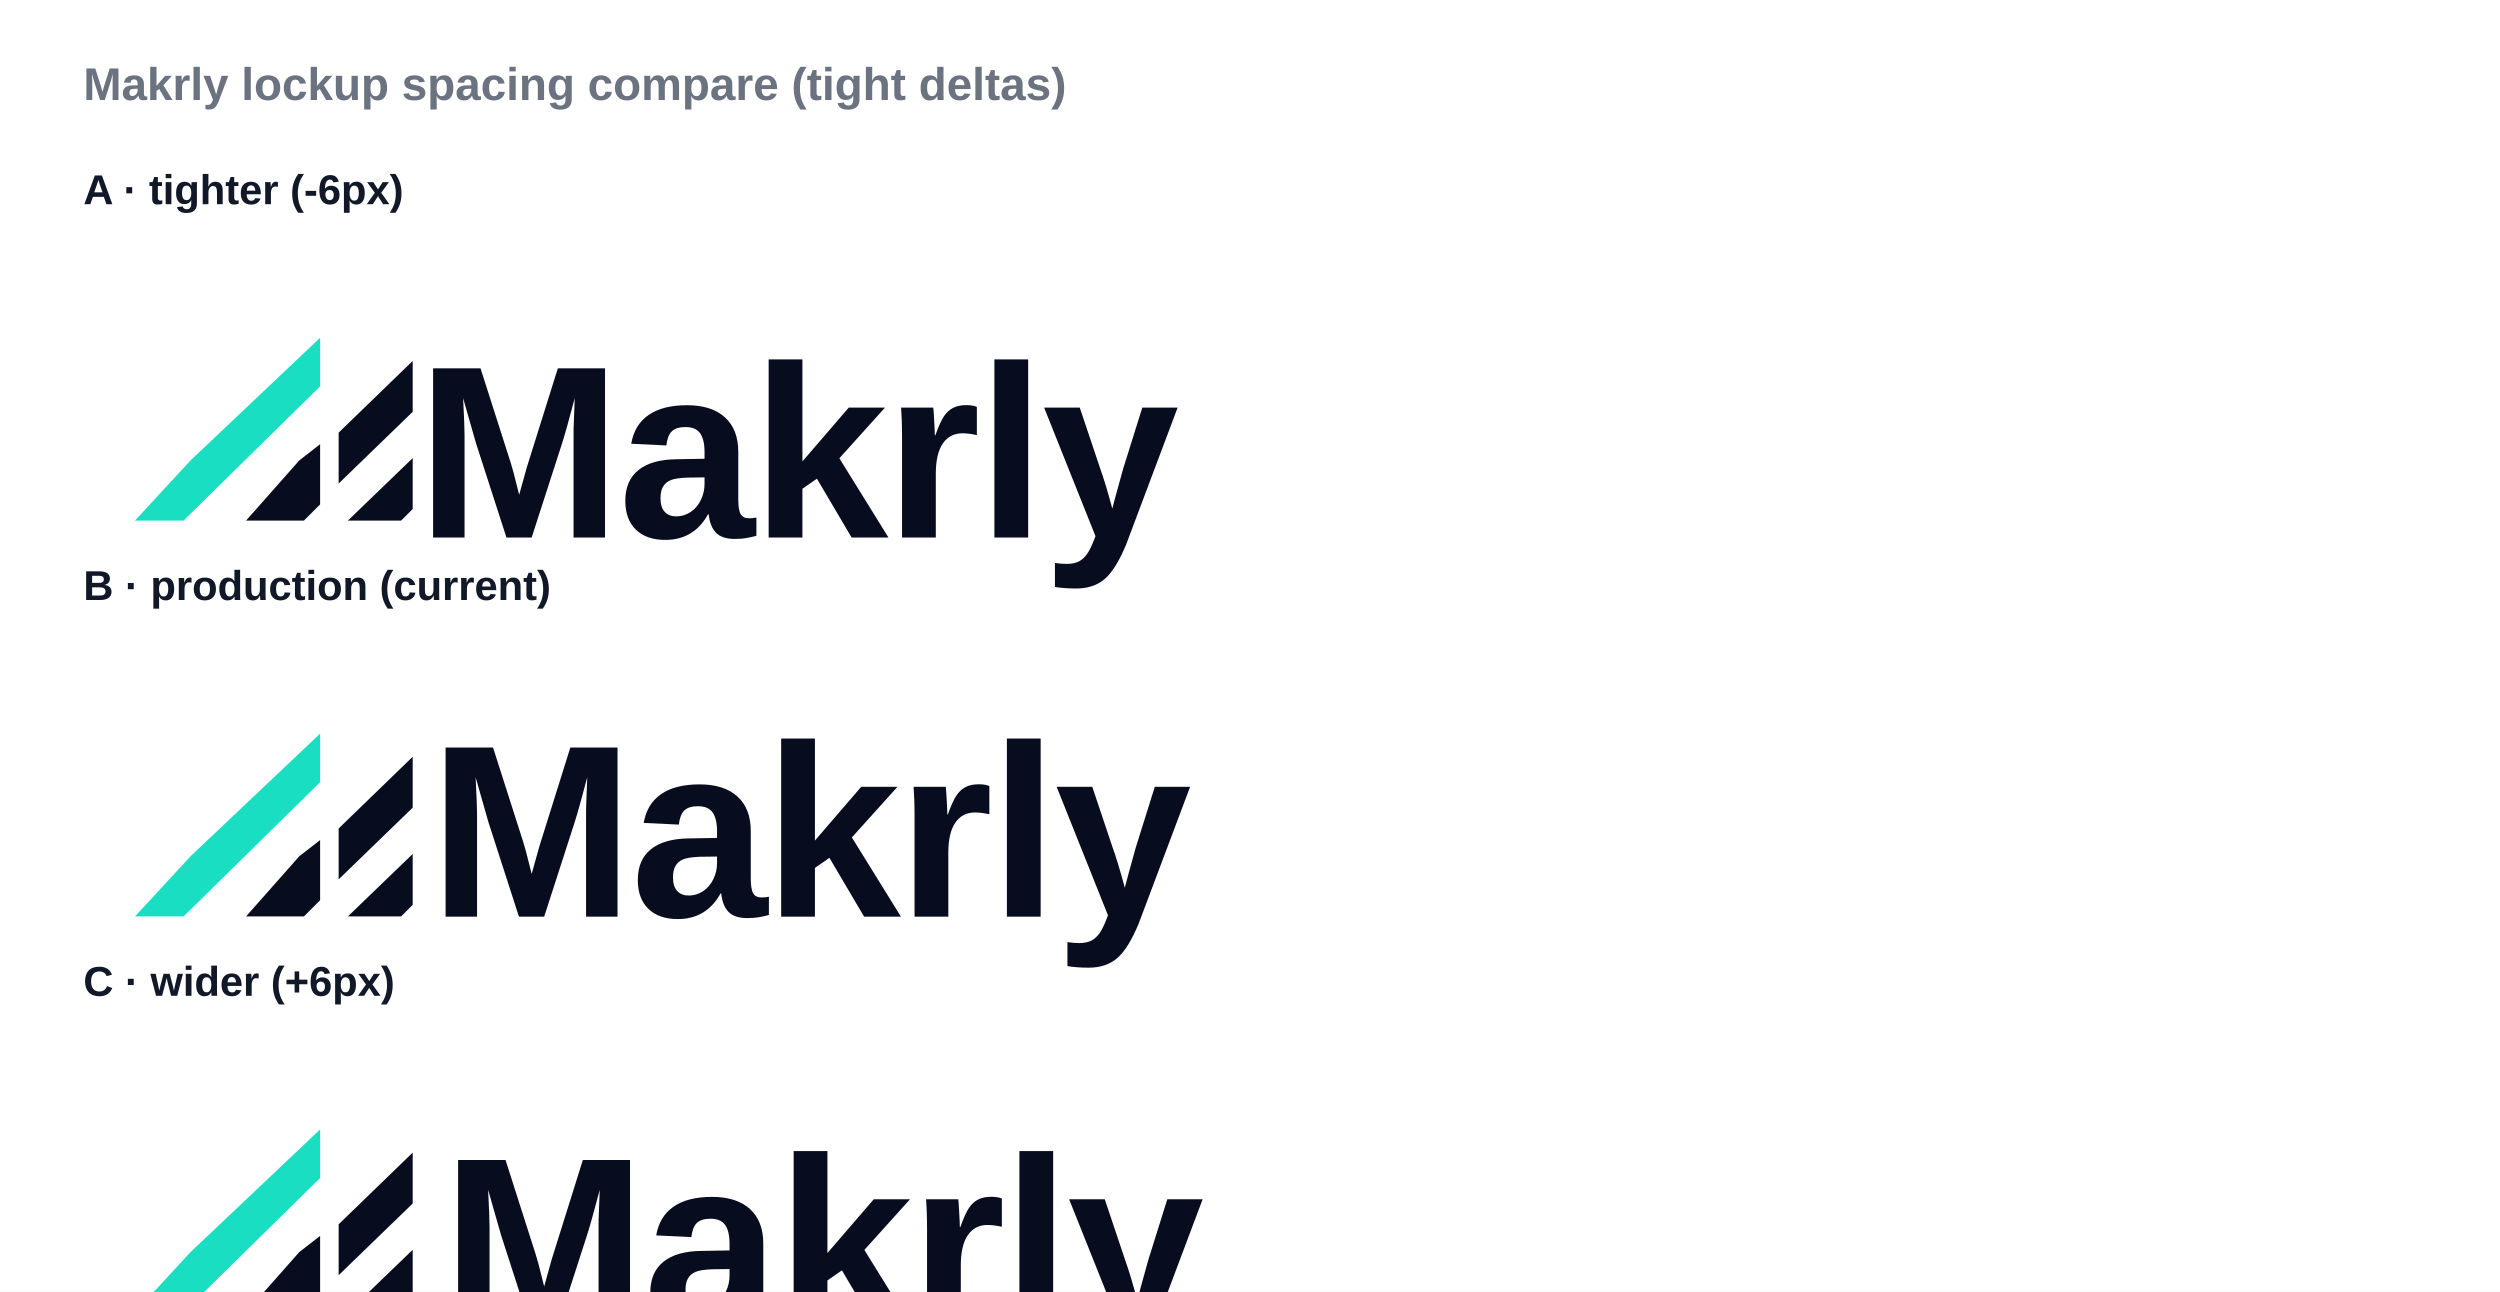
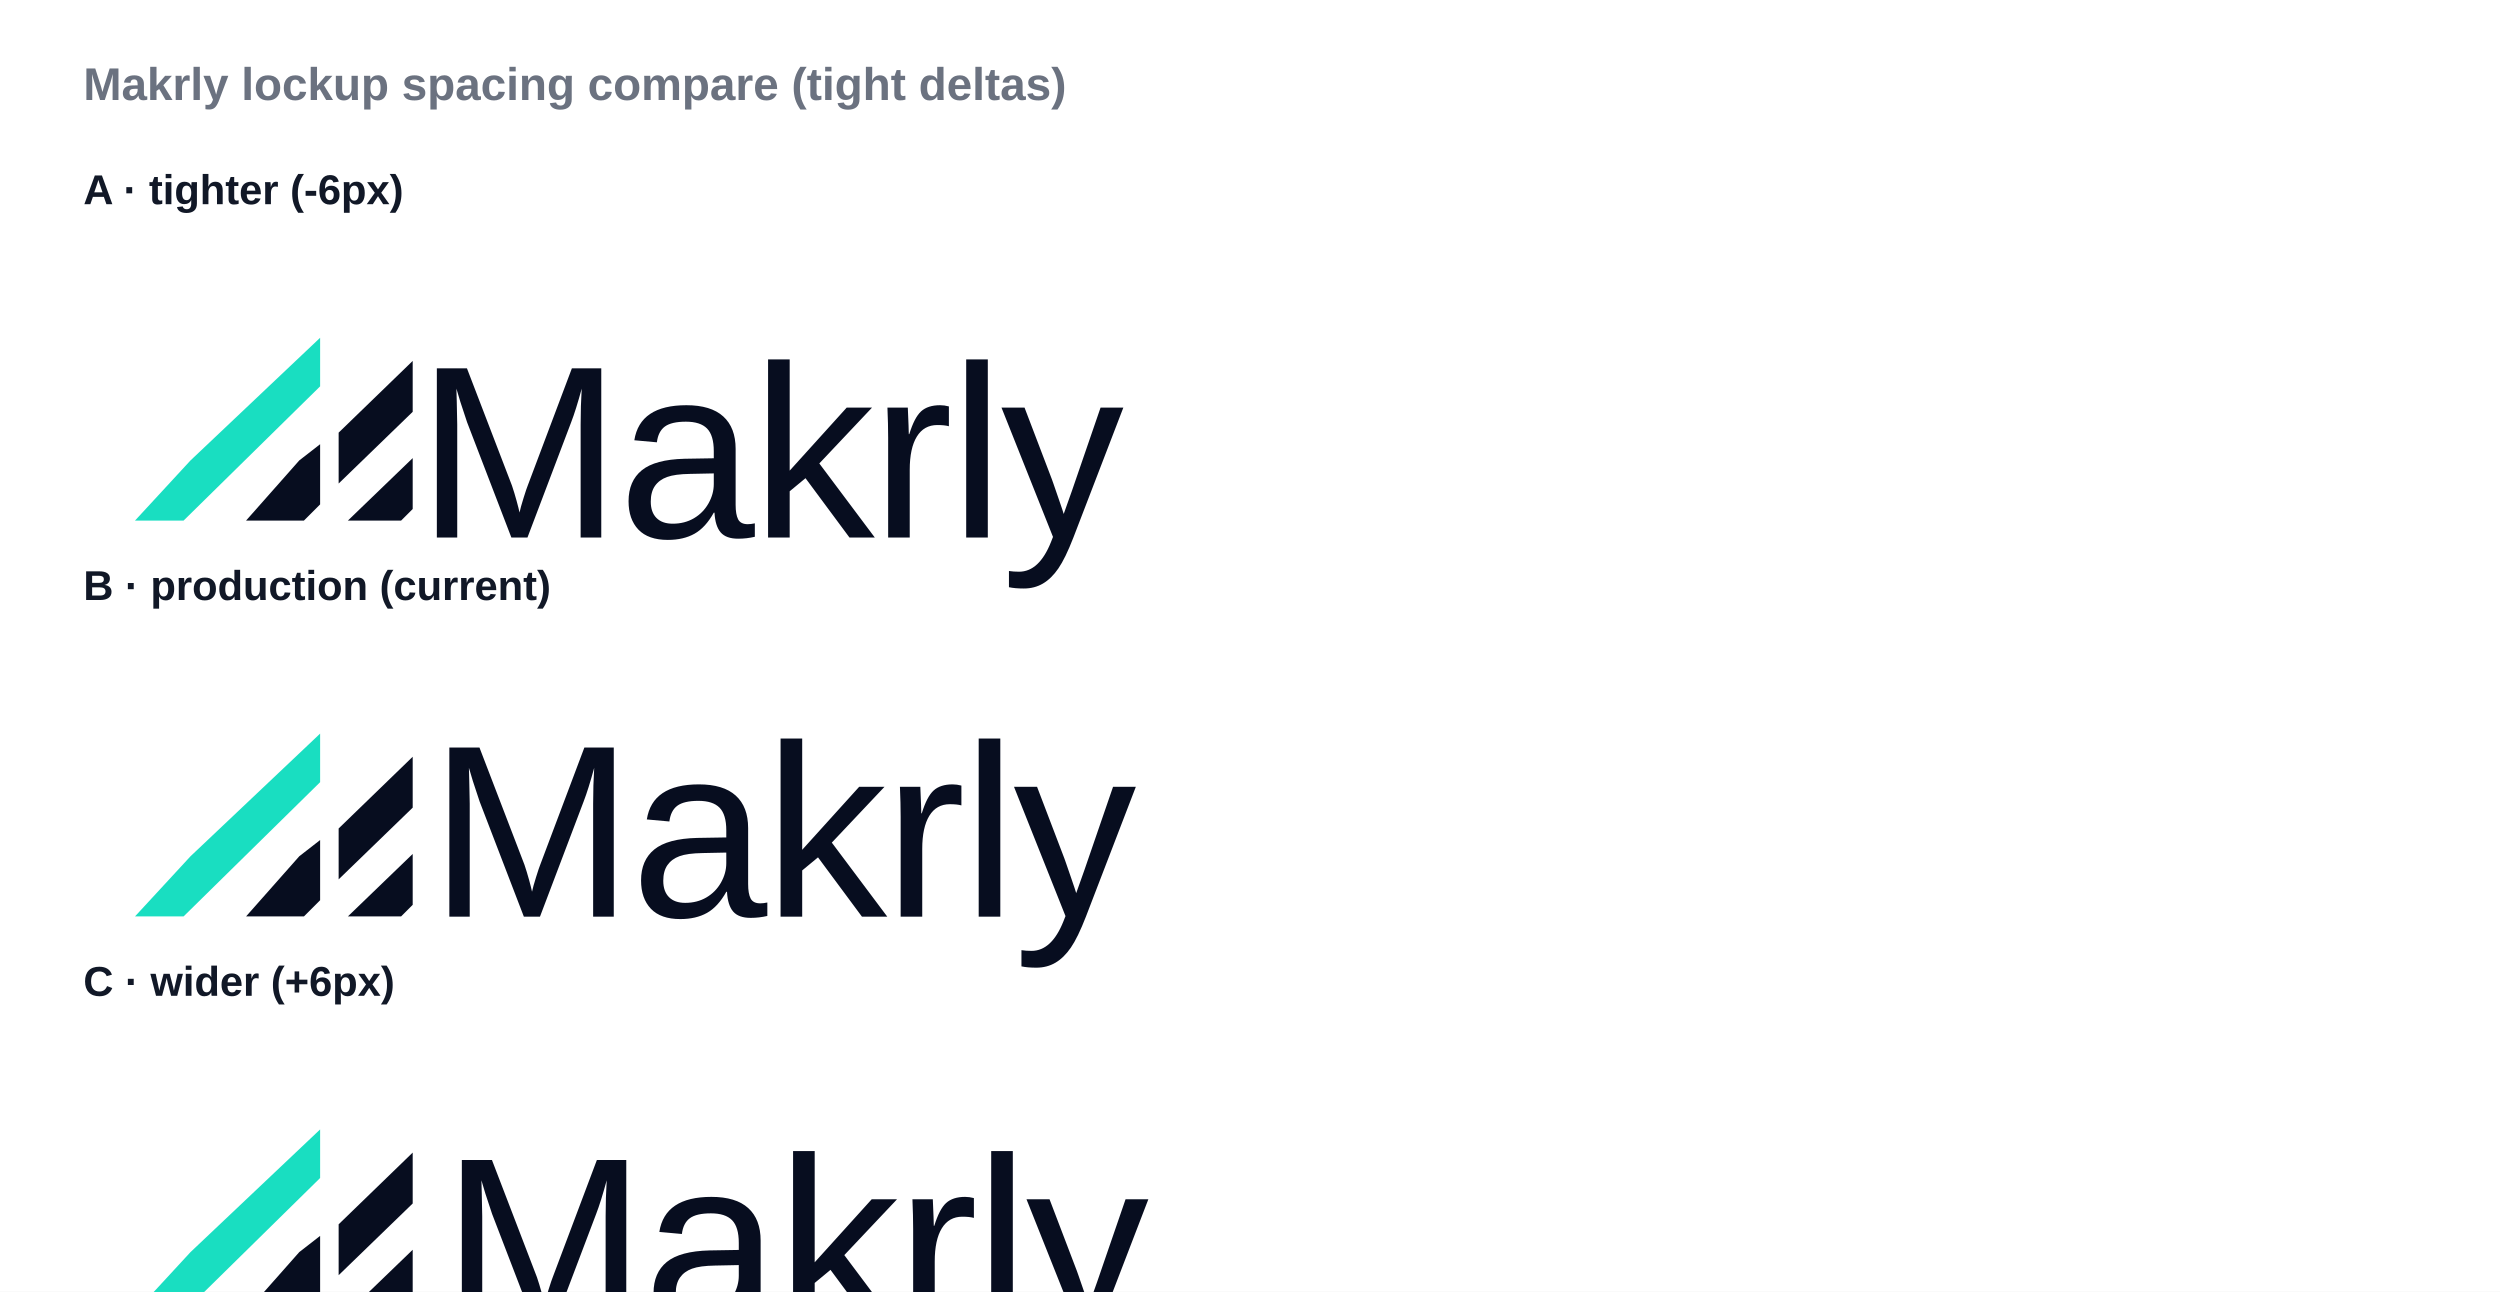
<svg xmlns="http://www.w3.org/2000/svg" viewBox="0 0 1200 620" role="img" aria-label="Makrly horizontal lockup spacing comparison">
  <rect width="1200" height="620" fill="#ffffff" />
  <text x="40" y="48" fill="#6b7280" font-family="Arial, Helvetica, sans-serif" font-size="22" font-weight="700">Makrly lockup spacing compare (tight deltas)</text>
  <text x="40" y="98" fill="#111827" font-family="Arial, Helvetica, sans-serif" font-size="20" font-weight="700">A · tighter (-6px)</text>
  <g transform="translate(40,112)">
    <g transform="translate(8,10)">
      <g transform="scale(0.14)">
        <path d="M754.7 286.6 L310.4 707.1 L120.0 913.4 L286.6 913.4 L754.7 453.2 Z" fill="#19DEC1" />
        <path d="M1072.1 366.0 L818.2 611.9 L818.2 786.4 L1072.1 540.5 Z" fill="#070D1F" />
        <path d="M754.7 651.6 L683.3 707.1 L500.8 913.4 L699.2 913.4 L754.7 857.9 Z" fill="#070D1F" />
        <path d="M1072.1 699.2 L849.9 913.4 L1032.4 913.4 L1072.1 873.7 Z" fill="#070D1F" />
      </g>
-       <text x="152" y="136" fill="#070D1F" font-family="Arial, Helvetica, sans-serif" font-size="118" font-weight="600" letter-spacing="-1.6">Makrly</text>
+       <text x="152" y="136" fill="#070D1F" font-family="Arial, Helvetica, sans-serif" font-size="118" font-weight="500" letter-spacing="-1.6">Makrly</text>
    </g>
  </g>
  <text x="40" y="288" fill="#111827" font-family="Arial, Helvetica, sans-serif" font-size="20" font-weight="700">B · production (current)</text>
  <g transform="translate(40,302)">
    <g transform="translate(8,10)">
      <g transform="scale(0.14)">
        <path d="M754.7 286.6 L310.4 707.1 L120.0 913.4 L286.6 913.4 L754.7 453.2 Z" fill="#19DEC1" />
        <path d="M1072.1 366.0 L818.2 611.9 L818.2 786.4 L1072.1 540.5 Z" fill="#070D1F" />
        <path d="M754.7 651.6 L683.3 707.1 L500.8 913.4 L699.2 913.4 L754.7 857.9 Z" fill="#070D1F" />
        <path d="M1072.1 699.2 L849.9 913.4 L1032.4 913.4 L1072.1 873.7 Z" fill="#070D1F" />
      </g>
-       <text x="158" y="128" fill="#070D1F" font-family="Arial, Helvetica, sans-serif" font-size="118" font-weight="600" letter-spacing="-1.6">Makrly</text>
+       <text x="158" y="128" fill="#070D1F" font-family="Arial, Helvetica, sans-serif" font-size="118" font-weight="500" letter-spacing="-1.6">Makrly</text>
    </g>
  </g>
  <text x="40" y="478" fill="#111827" font-family="Arial, Helvetica,sans-serif" font-size="20" font-weight="700">C · wider (+6px)</text>
  <g transform="translate(40,492)">
    <g transform="translate(8,10)">
      <g transform="scale(0.14)">
        <path d="M754.7 286.6 L310.4 707.1 L120.0 913.4 L286.6 913.4 L754.7 453.2 Z" fill="#19DEC1" />
        <path d="M1072.1 366.0 L818.2 611.9 L818.2 786.4 L1072.1 540.5 Z" fill="#070D1F" />
        <path d="M754.7 651.6 L683.3 707.1 L500.8 913.4 L699.2 913.4 L754.7 857.9 Z" fill="#070D1F" />
        <path d="M1072.1 699.2 L849.9 913.4 L1032.4 913.4 L1072.1 873.7 Z" fill="#070D1F" />
      </g>
-       <text x="164" y="136" fill="#070D1F" font-family="Arial, Helvetica, sans-serif" font-size="118" font-weight="600" letter-spacing="-1.6">Makrly</text>
+       <text x="164" y="136" fill="#070D1F" font-family="Arial, Helvetica, sans-serif" font-size="118" font-weight="500" letter-spacing="-1.6">Makrly</text>
    </g>
  </g>
</svg>
